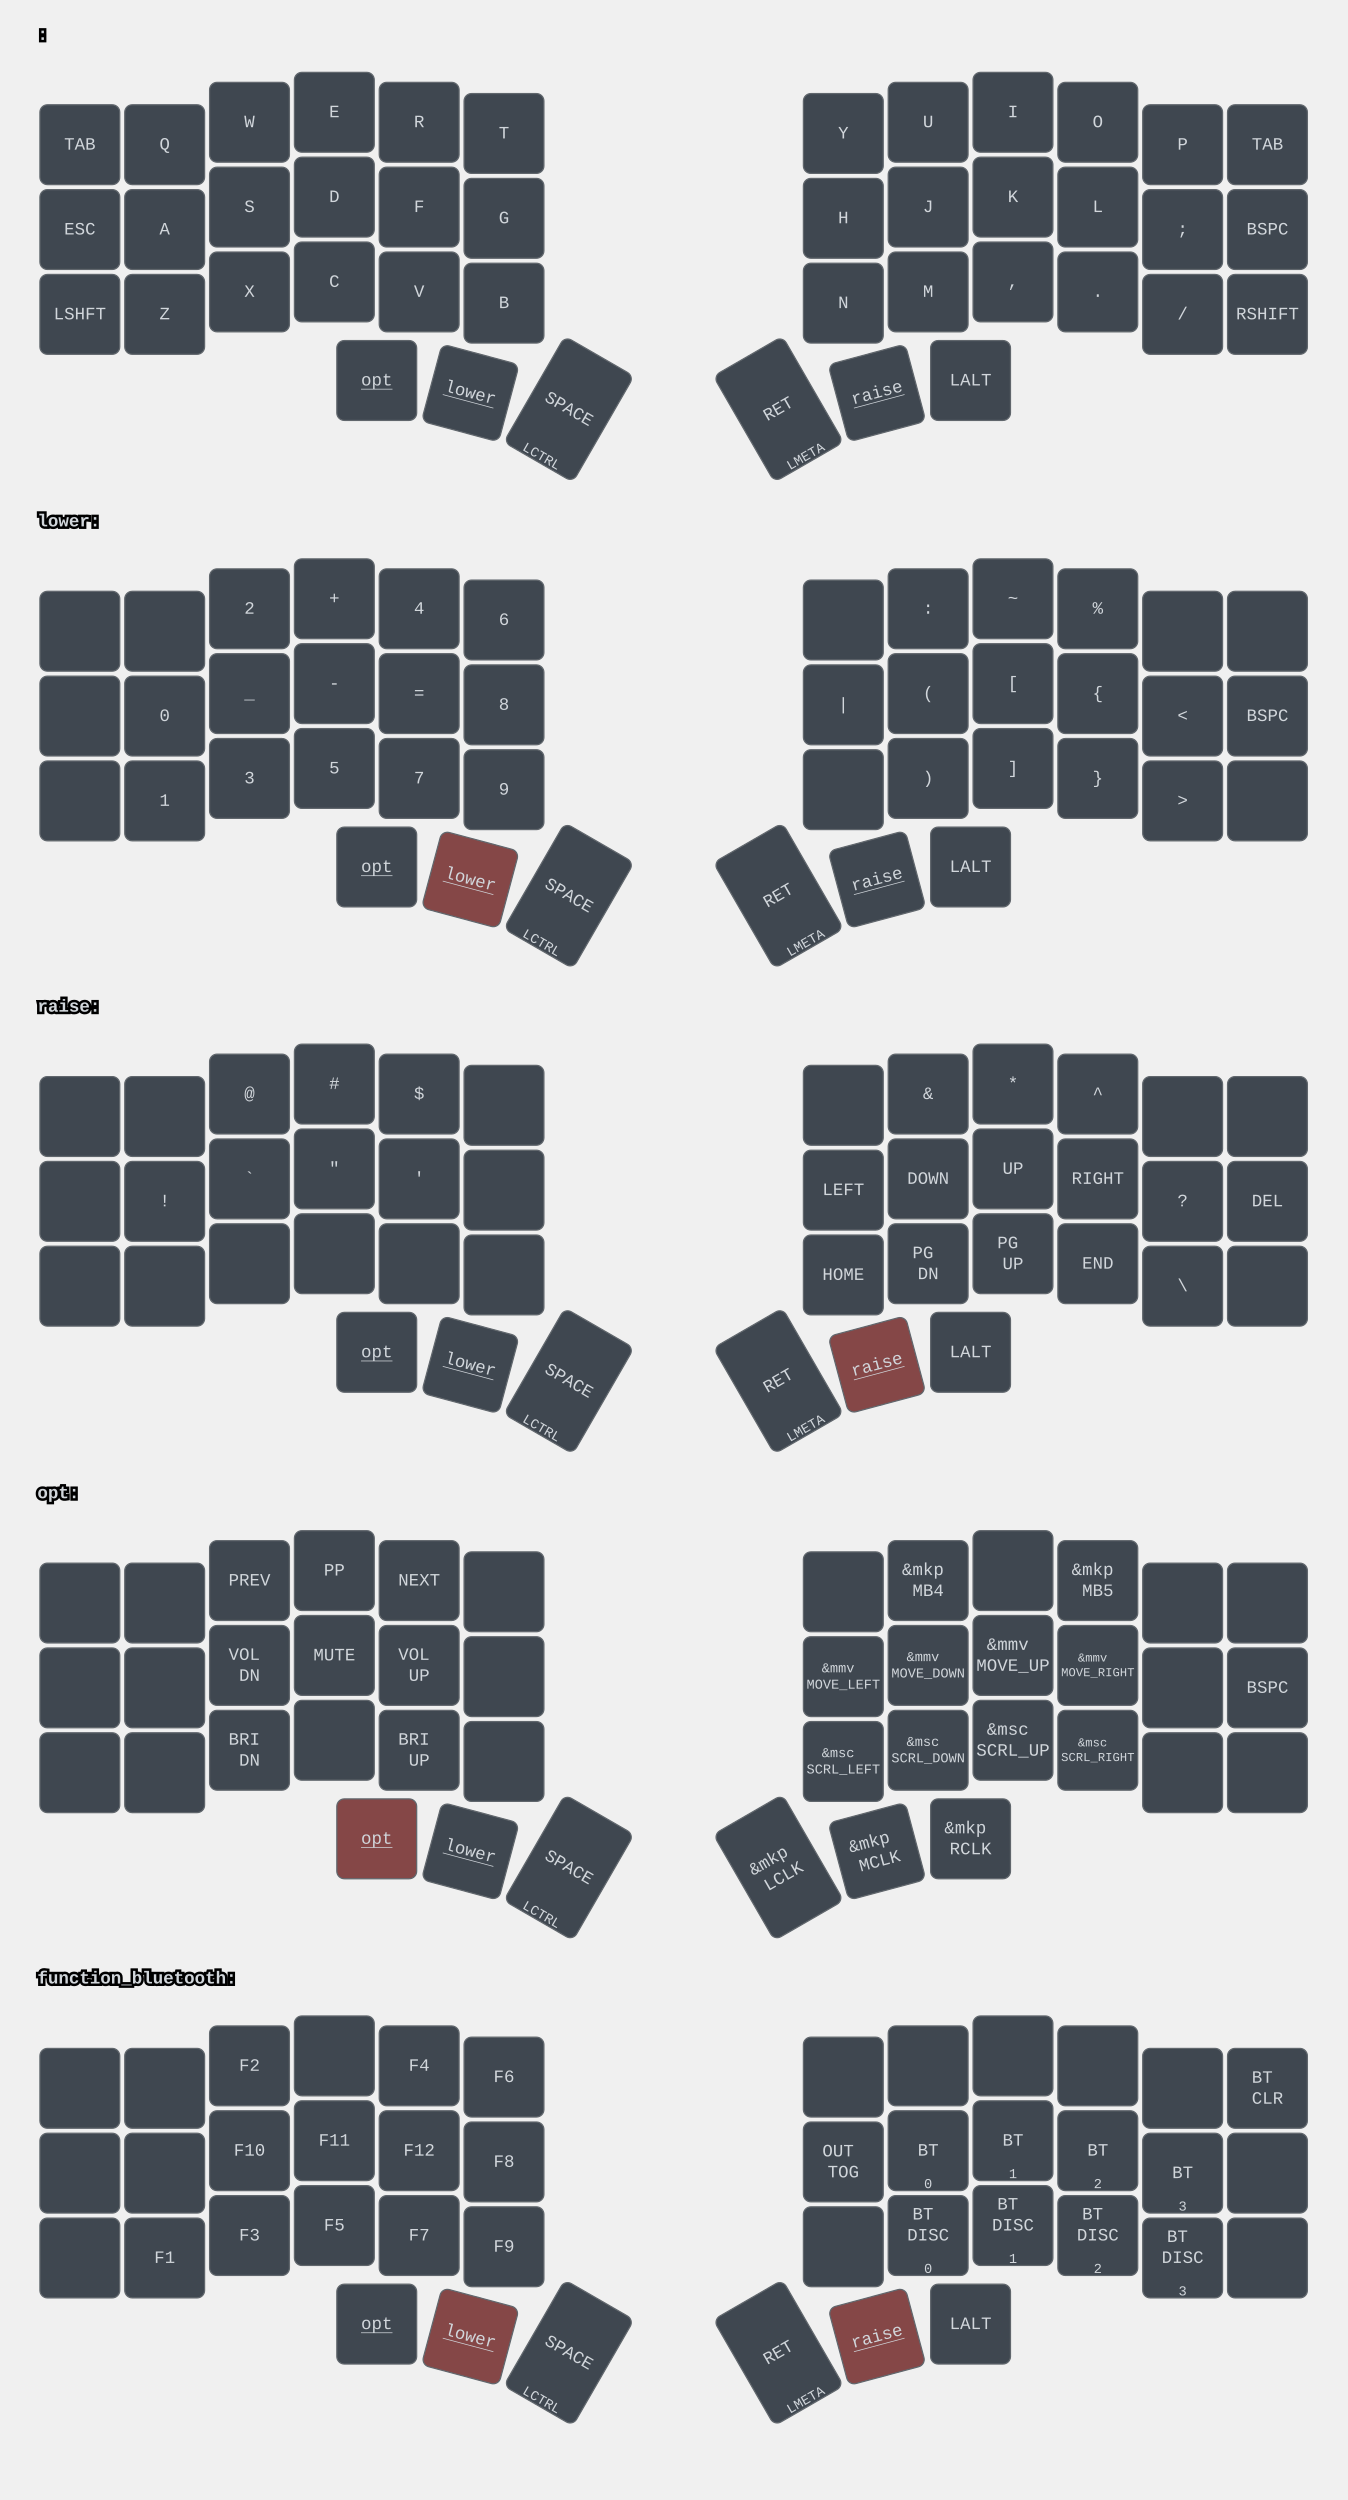
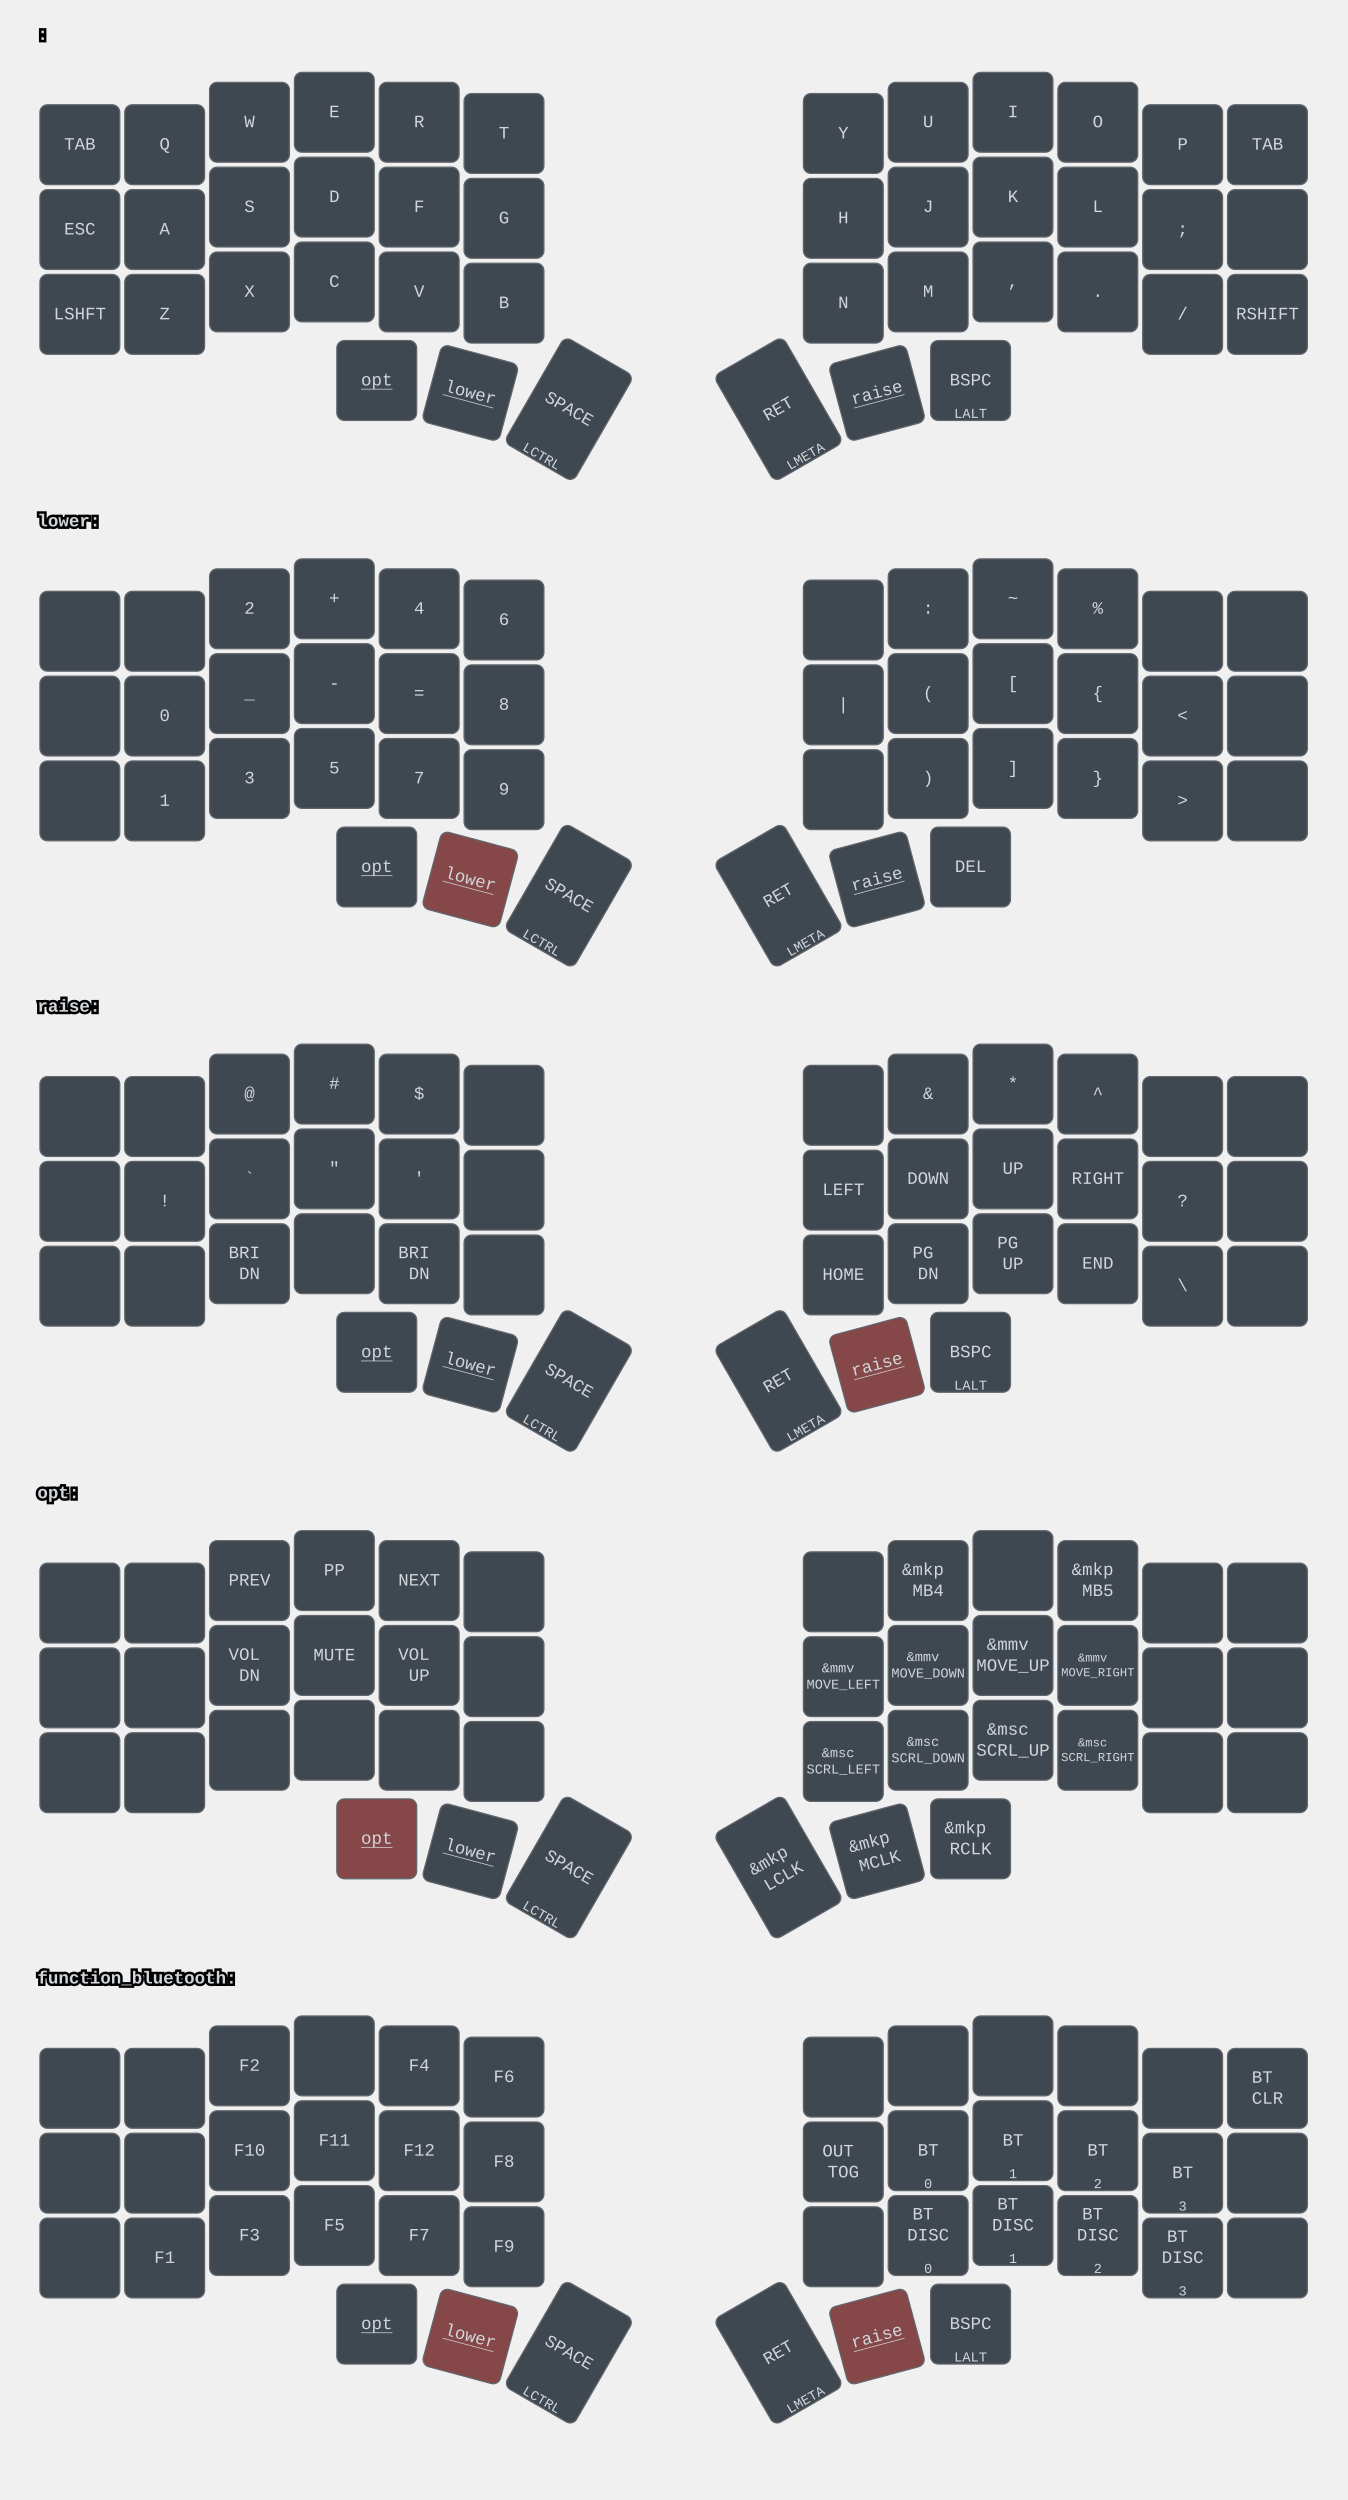
<svg xmlns="http://www.w3.org/2000/svg" width="1080" height="2004" viewBox="0 0 1080 2004" class="keymap">
  <style>/* inherit to force styles through use tags */
svg path {
    fill: inherit;
}

/* font and background color specifications */
svg.keymap {
    font-family: SFMono-Regular,Consolas,Liberation Mono,Menlo,monospace;
    font-size: 14px;
    font-kerning: normal;
    text-rendering: optimizeLegibility;
    fill: #24292e;
}

/* default key styling */
rect.key {
    fill: #f6f8fa;
}

rect.key, rect.combo {
    stroke: #c9cccf;
    stroke-width: 1;
}

/* default key side styling, only used is draw_key_sides is set */
rect.side {
    filter: brightness(90%);
}

/* color accent for combo boxes */
rect.combo, rect.combo-separate {
    fill: #cdf;
}

/* color accent for held keys */
rect.held, rect.combo.held {
    fill: #fdd;
}

/* color accent for ghost (optional) keys */
rect.ghost, rect.combo.ghost {
    stroke-dasharray: 4, 4;
    stroke-width: 2;
}

text {
    text-anchor: middle;
    dominant-baseline: middle;
}

/* styling for layer labels */
text.label {
    font-weight: bold;
    text-anchor: start;
    stroke: white;
    stroke-width: 4;
    paint-order: stroke;
}

/* styling for optional footer */
text.footer {
    text-anchor: end;
    dominant-baseline: auto;
    stroke: white;
    stroke-width: 4;
    paint-order: stroke;
}

/* styling for combo tap, and key non-tap label text */
text.combo, text.hold, text.shifted, text.left, text.right {
    font-size: 11px;
}

text.hold {
    text-anchor: middle;
    dominant-baseline: auto;
}

text.shifted {
    text-anchor: middle;
    dominant-baseline: hanging;
}

text.left {
    text-anchor: start;
}

text.right {
    text-anchor: end;
}

text.layer-activator {
    text-decoration: underline;
}

/* styling for hold/shifted label text in combo box */
text.combo.hold, text.combo.shifted, text.combo.left, text.combo.right {
    font-size: 8px;
}

/* lighter symbol for transparent keys */
text.trans {
    fill: #7b7e81;
}

/* styling for combo dendrons */
path.combo {
    stroke-width: 1;
    stroke: gray;
    fill: none;
}

/* Start Tabler Icons Cleanup */
/* cannot use height/width with glyphs */
.icon-tabler &gt; path {
    fill: inherit;
    stroke: inherit;
    stroke-width: 2;
}
/* hide tabler's default box */
.icon-tabler &gt; path[stroke="none"][fill="none"] {
    visibility: hidden;
}
/* End Tabler Icons Cleanup */

svg.keymap { fill: #d1d6db; }
rect.key { fill: #3f4750; }
rect.key, rect.combo { stroke: #60666c; }
rect.combo, rect.combo-separate { fill: #1f3d7a; }
rect.held, rect.combo.held { fill: #854747; }
text.label, text.footer { stroke: black; }
text.trans { fill: #7e8184; }
path.combo { stroke: #7f7f7f; }
</style>
  <g transform="translate(30, 0)" class="layer- ">
    <text x="0" y="28" class="label" id="x_x"> :</text>
    <g transform="translate(0, 56)">
      <g transform="translate(34, 60)" class="key keypos-0">
        <rect rx="6" ry="6" x="-32" y="-32" width="64" height="64" class="key" />
        <text x="0" y="0" class="key tap">TAB</text>
      </g>
      <g transform="translate(102, 60)" class="key keypos-1">
        <rect rx="6" ry="6" x="-32" y="-32" width="64" height="64" class="key" />
        <text x="0" y="0" class="key tap">Q</text>
      </g>
      <g transform="translate(170, 42)" class="key keypos-2">
        <rect rx="6" ry="6" x="-32" y="-32" width="64" height="64" class="key" />
        <text x="0" y="0" class="key tap">W</text>
      </g>
      <g transform="translate(238, 34)" class="key keypos-3">
        <rect rx="6" ry="6" x="-32" y="-32" width="64" height="64" class="key" />
        <text x="0" y="0" class="key tap">E</text>
      </g>
      <g transform="translate(306, 42)" class="key keypos-4">
        <rect rx="6" ry="6" x="-32" y="-32" width="64" height="64" class="key" />
        <text x="0" y="0" class="key tap">R</text>
      </g>
      <g transform="translate(374, 51)" class="key keypos-5">
        <rect rx="6" ry="6" x="-32" y="-32" width="64" height="64" class="key" />
        <text x="0" y="0" class="key tap">T</text>
      </g>
      <g transform="translate(646, 51)" class="key keypos-6">
        <rect rx="6" ry="6" x="-32" y="-32" width="64" height="64" class="key" />
        <text x="0" y="0" class="key tap">Y</text>
      </g>
      <g transform="translate(714, 42)" class="key keypos-7">
        <rect rx="6" ry="6" x="-32" y="-32" width="64" height="64" class="key" />
        <text x="0" y="0" class="key tap">U</text>
      </g>
      <g transform="translate(782, 34)" class="key keypos-8">
        <rect rx="6" ry="6" x="-32" y="-32" width="64" height="64" class="key" />
        <text x="0" y="0" class="key tap">I</text>
      </g>
      <g transform="translate(850, 42)" class="key keypos-9">
        <rect rx="6" ry="6" x="-32" y="-32" width="64" height="64" class="key" />
        <text x="0" y="0" class="key tap">O</text>
      </g>
      <g transform="translate(918, 60)" class="key keypos-10">
        <rect rx="6" ry="6" x="-32" y="-32" width="64" height="64" class="key" />
        <text x="0" y="0" class="key tap">P</text>
      </g>
      <g transform="translate(986, 60)" class="key keypos-11">
        <rect rx="6" ry="6" x="-32" y="-32" width="64" height="64" class="key" />
        <text x="0" y="0" class="key tap">TAB</text>
      </g>
      <g transform="translate(34, 128)" class="key keypos-12">
        <rect rx="6" ry="6" x="-32" y="-32" width="64" height="64" class="key" />
        <text x="0" y="0" class="key tap">ESC</text>
      </g>
      <g transform="translate(102, 128)" class="key keypos-13">
        <rect rx="6" ry="6" x="-32" y="-32" width="64" height="64" class="key" />
        <text x="0" y="0" class="key tap">A</text>
      </g>
      <g transform="translate(170, 110)" class="key keypos-14">
        <rect rx="6" ry="6" x="-32" y="-32" width="64" height="64" class="key" />
        <text x="0" y="0" class="key tap">S</text>
      </g>
      <g transform="translate(238, 102)" class="key keypos-15">
        <rect rx="6" ry="6" x="-32" y="-32" width="64" height="64" class="key" />
        <text x="0" y="0" class="key tap">D</text>
      </g>
      <g transform="translate(306, 110)" class="key keypos-16">
        <rect rx="6" ry="6" x="-32" y="-32" width="64" height="64" class="key" />
        <text x="0" y="0" class="key tap">F</text>
      </g>
      <g transform="translate(374, 119)" class="key keypos-17">
        <rect rx="6" ry="6" x="-32" y="-32" width="64" height="64" class="key" />
        <text x="0" y="0" class="key tap">G</text>
      </g>
      <g transform="translate(646, 119)" class="key keypos-18">
        <rect rx="6" ry="6" x="-32" y="-32" width="64" height="64" class="key" />
        <text x="0" y="0" class="key tap">H</text>
      </g>
      <g transform="translate(714, 110)" class="key keypos-19">
        <rect rx="6" ry="6" x="-32" y="-32" width="64" height="64" class="key" />
        <text x="0" y="0" class="key tap">J</text>
      </g>
      <g transform="translate(782, 102)" class="key keypos-20">
        <rect rx="6" ry="6" x="-32" y="-32" width="64" height="64" class="key" />
        <text x="0" y="0" class="key tap">K</text>
      </g>
      <g transform="translate(850, 110)" class="key keypos-21">
        <rect rx="6" ry="6" x="-32" y="-32" width="64" height="64" class="key" />
        <text x="0" y="0" class="key tap">L</text>
      </g>
      <g transform="translate(918, 128)" class="key keypos-22">
        <rect rx="6" ry="6" x="-32" y="-32" width="64" height="64" class="key" />
        <text x="0" y="0" class="key tap">;</text>
      </g>
      <g transform="translate(986, 128)" class="key keypos-23">
        <rect rx="6" ry="6" x="-32" y="-32" width="64" height="64" class="key" />
-         <text x="0" y="0" class="key tap">BSPC</text>
      </g>
      <g transform="translate(34, 196)" class="key keypos-24">
        <rect rx="6" ry="6" x="-32" y="-32" width="64" height="64" class="key" />
        <text x="0" y="0" class="key tap">LSHFT</text>
      </g>
      <g transform="translate(102, 196)" class="key keypos-25">
        <rect rx="6" ry="6" x="-32" y="-32" width="64" height="64" class="key" />
        <text x="0" y="0" class="key tap">Z</text>
      </g>
      <g transform="translate(170, 178)" class="key keypos-26">
        <rect rx="6" ry="6" x="-32" y="-32" width="64" height="64" class="key" />
        <text x="0" y="0" class="key tap">X</text>
      </g>
      <g transform="translate(238, 170)" class="key keypos-27">
        <rect rx="6" ry="6" x="-32" y="-32" width="64" height="64" class="key" />
        <text x="0" y="0" class="key tap">C</text>
      </g>
      <g transform="translate(306, 178)" class="key keypos-28">
        <rect rx="6" ry="6" x="-32" y="-32" width="64" height="64" class="key" />
        <text x="0" y="0" class="key tap">V</text>
      </g>
      <g transform="translate(374, 187)" class="key keypos-29">
        <rect rx="6" ry="6" x="-32" y="-32" width="64" height="64" class="key" />
        <text x="0" y="0" class="key tap">B</text>
      </g>
      <g transform="translate(646, 187)" class="key keypos-30">
        <rect rx="6" ry="6" x="-32" y="-32" width="64" height="64" class="key" />
        <text x="0" y="0" class="key tap">N</text>
      </g>
      <g transform="translate(714, 178)" class="key keypos-31">
        <rect rx="6" ry="6" x="-32" y="-32" width="64" height="64" class="key" />
        <text x="0" y="0" class="key tap">M</text>
      </g>
      <g transform="translate(782, 170)" class="key keypos-32">
        <rect rx="6" ry="6" x="-32" y="-32" width="64" height="64" class="key" />
        <text x="0" y="0" class="key tap">,</text>
      </g>
      <g transform="translate(850, 178)" class="key keypos-33">
        <rect rx="6" ry="6" x="-32" y="-32" width="64" height="64" class="key" />
        <text x="0" y="0" class="key tap">.</text>
      </g>
      <g transform="translate(918, 196)" class="key keypos-34">
        <rect rx="6" ry="6" x="-32" y="-32" width="64" height="64" class="key" />
        <text x="0" y="0" class="key tap">/</text>
      </g>
      <g transform="translate(986, 196)" class="key keypos-35">
        <rect rx="6" ry="6" x="-32" y="-32" width="64" height="64" class="key" />
        <text x="0" y="0" class="key tap">RSHIFT</text>
      </g>
      <g transform="translate(272, 249)" class="key keypos-36">
        <rect rx="6" ry="6" x="-32" y="-32" width="64" height="64" class="key" />
        <a href="#opt">
          <text x="0" y="0" class="key tap layer-activator">opt</text>
        </a>
      </g>
      <g transform="translate(347, 259) rotate(15.0)" class="key keypos-37">
        <rect rx="6" ry="6" x="-32" y="-32" width="64" height="64" class="key" />
        <a href="#lower">
          <text x="0" y="0" class="key tap layer-activator">lower</text>
        </a>
      </g>
      <g transform="translate(426, 272) rotate(30.0)" class="key keypos-38">
        <rect rx="6" ry="6" x="-32" y="-49" width="64" height="98" class="key" />
        <text x="0" y="0" class="key tap">SPACE</text>
        <text x="0" y="47" class="key hold">LCTRL</text>
      </g>
      <g transform="translate(594, 272) rotate(-30.0)" class="key keypos-39">
        <rect rx="6" ry="6" x="-32" y="-49" width="64" height="98" class="key" />
        <text x="0" y="0" class="key tap">RET</text>
        <text x="0" y="47" class="key hold">LMETA</text>
      </g>
      <g transform="translate(673, 259) rotate(-15.0)" class="key keypos-40">
        <rect rx="6" ry="6" x="-32" y="-32" width="64" height="64" class="key" />
        <a href="#raise">
          <text x="0" y="0" class="key tap layer-activator">raise</text>
        </a>
      </g>
      <g transform="translate(748, 249)" class="key keypos-41">
        <rect rx="6" ry="6" x="-32" y="-32" width="64" height="64" class="key" />
-         <text x="0" y="0" class="key tap">LALT</text>
+         <text x="0" y="0" class="key tap">BSPC</text>
+         <text x="0" y="30" class="key hold">LALT</text>
      </g>
    </g>
  </g>
  <g transform="translate(30, 390)" class="layer-lower">
    <text x="0" y="28" class="label" id="lower">lower:</text>
    <g transform="translate(0, 56)">
      <g transform="translate(34, 60)" class="key keypos-0">
        <rect rx="6" ry="6" x="-32" y="-32" width="64" height="64" class="key" />
      </g>
      <g transform="translate(102, 60)" class="key keypos-1">
        <rect rx="6" ry="6" x="-32" y="-32" width="64" height="64" class="key" />
      </g>
      <g transform="translate(170, 42)" class="key keypos-2">
        <rect rx="6" ry="6" x="-32" y="-32" width="64" height="64" class="key" />
        <text x="0" y="0" class="key tap">2</text>
      </g>
      <g transform="translate(238, 34)" class="key keypos-3">
        <rect rx="6" ry="6" x="-32" y="-32" width="64" height="64" class="key" />
        <text x="0" y="0" class="key tap">+</text>
      </g>
      <g transform="translate(306, 42)" class="key keypos-4">
        <rect rx="6" ry="6" x="-32" y="-32" width="64" height="64" class="key" />
        <text x="0" y="0" class="key tap">4</text>
      </g>
      <g transform="translate(374, 51)" class="key keypos-5">
        <rect rx="6" ry="6" x="-32" y="-32" width="64" height="64" class="key" />
        <text x="0" y="0" class="key tap">6</text>
      </g>
      <g transform="translate(646, 51)" class="key keypos-6">
        <rect rx="6" ry="6" x="-32" y="-32" width="64" height="64" class="key" />
      </g>
      <g transform="translate(714, 42)" class="key keypos-7">
        <rect rx="6" ry="6" x="-32" y="-32" width="64" height="64" class="key" />
        <text x="0" y="0" class="key tap">:</text>
      </g>
      <g transform="translate(782, 34)" class="key keypos-8">
        <rect rx="6" ry="6" x="-32" y="-32" width="64" height="64" class="key" />
        <text x="0" y="0" class="key tap">~</text>
      </g>
      <g transform="translate(850, 42)" class="key keypos-9">
        <rect rx="6" ry="6" x="-32" y="-32" width="64" height="64" class="key" />
        <text x="0" y="0" class="key tap">%</text>
      </g>
      <g transform="translate(918, 60)" class="key keypos-10">
        <rect rx="6" ry="6" x="-32" y="-32" width="64" height="64" class="key" />
      </g>
      <g transform="translate(986, 60)" class="key keypos-11">
        <rect rx="6" ry="6" x="-32" y="-32" width="64" height="64" class="key" />
      </g>
      <g transform="translate(34, 128)" class="key keypos-12">
        <rect rx="6" ry="6" x="-32" y="-32" width="64" height="64" class="key" />
      </g>
      <g transform="translate(102, 128)" class="key keypos-13">
        <rect rx="6" ry="6" x="-32" y="-32" width="64" height="64" class="key" />
        <text x="0" y="0" class="key tap">0</text>
      </g>
      <g transform="translate(170, 110)" class="key keypos-14">
        <rect rx="6" ry="6" x="-32" y="-32" width="64" height="64" class="key" />
        <text x="0" y="0" class="key tap">_</text>
      </g>
      <g transform="translate(238, 102)" class="key keypos-15">
        <rect rx="6" ry="6" x="-32" y="-32" width="64" height="64" class="key" />
        <text x="0" y="0" class="key tap">-</text>
      </g>
      <g transform="translate(306, 110)" class="key keypos-16">
        <rect rx="6" ry="6" x="-32" y="-32" width="64" height="64" class="key" />
        <text x="0" y="0" class="key tap">=</text>
      </g>
      <g transform="translate(374, 119)" class="key keypos-17">
        <rect rx="6" ry="6" x="-32" y="-32" width="64" height="64" class="key" />
        <text x="0" y="0" class="key tap">8</text>
      </g>
      <g transform="translate(646, 119)" class="key keypos-18">
        <rect rx="6" ry="6" x="-32" y="-32" width="64" height="64" class="key" />
        <text x="0" y="0" class="key tap">|</text>
      </g>
      <g transform="translate(714, 110)" class="key keypos-19">
        <rect rx="6" ry="6" x="-32" y="-32" width="64" height="64" class="key" />
        <text x="0" y="0" class="key tap">(</text>
      </g>
      <g transform="translate(782, 102)" class="key keypos-20">
        <rect rx="6" ry="6" x="-32" y="-32" width="64" height="64" class="key" />
        <text x="0" y="0" class="key tap">[</text>
      </g>
      <g transform="translate(850, 110)" class="key keypos-21">
        <rect rx="6" ry="6" x="-32" y="-32" width="64" height="64" class="key" />
        <text x="0" y="0" class="key tap">{</text>
      </g>
      <g transform="translate(918, 128)" class="key keypos-22">
        <rect rx="6" ry="6" x="-32" y="-32" width="64" height="64" class="key" />
        <text x="0" y="0" class="key tap">&lt;</text>
      </g>
      <g transform="translate(986, 128)" class="key keypos-23">
        <rect rx="6" ry="6" x="-32" y="-32" width="64" height="64" class="key" />
-         <text x="0" y="0" class="key tap">BSPC</text>
      </g>
      <g transform="translate(34, 196)" class="key keypos-24">
        <rect rx="6" ry="6" x="-32" y="-32" width="64" height="64" class="key" />
      </g>
      <g transform="translate(102, 196)" class="key keypos-25">
        <rect rx="6" ry="6" x="-32" y="-32" width="64" height="64" class="key" />
        <text x="0" y="0" class="key tap">1</text>
      </g>
      <g transform="translate(170, 178)" class="key keypos-26">
        <rect rx="6" ry="6" x="-32" y="-32" width="64" height="64" class="key" />
        <text x="0" y="0" class="key tap">3</text>
      </g>
      <g transform="translate(238, 170)" class="key keypos-27">
        <rect rx="6" ry="6" x="-32" y="-32" width="64" height="64" class="key" />
        <text x="0" y="0" class="key tap">5</text>
      </g>
      <g transform="translate(306, 178)" class="key keypos-28">
        <rect rx="6" ry="6" x="-32" y="-32" width="64" height="64" class="key" />
        <text x="0" y="0" class="key tap">7</text>
      </g>
      <g transform="translate(374, 187)" class="key keypos-29">
        <rect rx="6" ry="6" x="-32" y="-32" width="64" height="64" class="key" />
        <text x="0" y="0" class="key tap">9</text>
      </g>
      <g transform="translate(646, 187)" class="key keypos-30">
        <rect rx="6" ry="6" x="-32" y="-32" width="64" height="64" class="key" />
      </g>
      <g transform="translate(714, 178)" class="key keypos-31">
        <rect rx="6" ry="6" x="-32" y="-32" width="64" height="64" class="key" />
        <text x="0" y="0" class="key tap">)</text>
      </g>
      <g transform="translate(782, 170)" class="key keypos-32">
        <rect rx="6" ry="6" x="-32" y="-32" width="64" height="64" class="key" />
        <text x="0" y="0" class="key tap">]</text>
      </g>
      <g transform="translate(850, 178)" class="key keypos-33">
        <rect rx="6" ry="6" x="-32" y="-32" width="64" height="64" class="key" />
        <text x="0" y="0" class="key tap">}</text>
      </g>
      <g transform="translate(918, 196)" class="key keypos-34">
        <rect rx="6" ry="6" x="-32" y="-32" width="64" height="64" class="key" />
        <text x="0" y="0" class="key tap">&gt;</text>
      </g>
      <g transform="translate(986, 196)" class="key keypos-35">
        <rect rx="6" ry="6" x="-32" y="-32" width="64" height="64" class="key" />
      </g>
      <g transform="translate(272, 249)" class="key keypos-36">
        <rect rx="6" ry="6" x="-32" y="-32" width="64" height="64" class="key" />
        <a href="#opt">
          <text x="0" y="0" class="key tap layer-activator">opt</text>
        </a>
      </g>
      <g transform="translate(347, 259) rotate(15.0)" class="key held keypos-37">
        <rect rx="6" ry="6" x="-32" y="-32" width="64" height="64" class="key held" />
        <a href="#lower">
          <text x="0" y="0" class="key held tap layer-activator">lower</text>
        </a>
      </g>
      <g transform="translate(426, 272) rotate(30.0)" class="key keypos-38">
        <rect rx="6" ry="6" x="-32" y="-49" width="64" height="98" class="key" />
        <text x="0" y="0" class="key tap">SPACE</text>
        <text x="0" y="47" class="key hold">LCTRL</text>
      </g>
      <g transform="translate(594, 272) rotate(-30.0)" class="key keypos-39">
        <rect rx="6" ry="6" x="-32" y="-49" width="64" height="98" class="key" />
        <text x="0" y="0" class="key tap">RET</text>
        <text x="0" y="47" class="key hold">LMETA</text>
      </g>
      <g transform="translate(673, 259) rotate(-15.0)" class="key keypos-40">
        <rect rx="6" ry="6" x="-32" y="-32" width="64" height="64" class="key" />
        <a href="#raise">
          <text x="0" y="0" class="key tap layer-activator">raise</text>
        </a>
      </g>
      <g transform="translate(748, 249)" class="key keypos-41">
        <rect rx="6" ry="6" x="-32" y="-32" width="64" height="64" class="key" />
-         <text x="0" y="0" class="key tap">LALT</text>
+         <text x="0" y="0" class="key tap">DEL</text>
      </g>
    </g>
  </g>
  <g transform="translate(30, 779)" class="layer-raise">
    <text x="0" y="28" class="label" id="raise">raise:</text>
    <g transform="translate(0, 56)">
      <g transform="translate(34, 60)" class="key keypos-0">
        <rect rx="6" ry="6" x="-32" y="-32" width="64" height="64" class="key" />
      </g>
      <g transform="translate(102, 60)" class="key keypos-1">
        <rect rx="6" ry="6" x="-32" y="-32" width="64" height="64" class="key" />
      </g>
      <g transform="translate(170, 42)" class="key keypos-2">
        <rect rx="6" ry="6" x="-32" y="-32" width="64" height="64" class="key" />
        <text x="0" y="0" class="key tap">@</text>
      </g>
      <g transform="translate(238, 34)" class="key keypos-3">
        <rect rx="6" ry="6" x="-32" y="-32" width="64" height="64" class="key" />
        <text x="0" y="0" class="key tap">#</text>
      </g>
      <g transform="translate(306, 42)" class="key keypos-4">
        <rect rx="6" ry="6" x="-32" y="-32" width="64" height="64" class="key" />
        <text x="0" y="0" class="key tap">$</text>
      </g>
      <g transform="translate(374, 51)" class="key keypos-5">
        <rect rx="6" ry="6" x="-32" y="-32" width="64" height="64" class="key" />
      </g>
      <g transform="translate(646, 51)" class="key keypos-6">
        <rect rx="6" ry="6" x="-32" y="-32" width="64" height="64" class="key" />
      </g>
      <g transform="translate(714, 42)" class="key keypos-7">
        <rect rx="6" ry="6" x="-32" y="-32" width="64" height="64" class="key" />
        <text x="0" y="0" class="key tap">&amp;</text>
      </g>
      <g transform="translate(782, 34)" class="key keypos-8">
        <rect rx="6" ry="6" x="-32" y="-32" width="64" height="64" class="key" />
        <text x="0" y="0" class="key tap">*</text>
      </g>
      <g transform="translate(850, 42)" class="key keypos-9">
        <rect rx="6" ry="6" x="-32" y="-32" width="64" height="64" class="key" />
        <text x="0" y="0" class="key tap">^</text>
      </g>
      <g transform="translate(918, 60)" class="key keypos-10">
        <rect rx="6" ry="6" x="-32" y="-32" width="64" height="64" class="key" />
      </g>
      <g transform="translate(986, 60)" class="key keypos-11">
        <rect rx="6" ry="6" x="-32" y="-32" width="64" height="64" class="key" />
      </g>
      <g transform="translate(34, 128)" class="key keypos-12">
        <rect rx="6" ry="6" x="-32" y="-32" width="64" height="64" class="key" />
      </g>
      <g transform="translate(102, 128)" class="key keypos-13">
        <rect rx="6" ry="6" x="-32" y="-32" width="64" height="64" class="key" />
        <text x="0" y="0" class="key tap">!</text>
      </g>
      <g transform="translate(170, 110)" class="key keypos-14">
        <rect rx="6" ry="6" x="-32" y="-32" width="64" height="64" class="key" />
        <text x="0" y="0" class="key tap">`</text>
      </g>
      <g transform="translate(238, 102)" class="key keypos-15">
        <rect rx="6" ry="6" x="-32" y="-32" width="64" height="64" class="key" />
        <text x="0" y="0" class="key tap">"</text>
      </g>
      <g transform="translate(306, 110)" class="key keypos-16">
        <rect rx="6" ry="6" x="-32" y="-32" width="64" height="64" class="key" />
        <text x="0" y="0" class="key tap">'</text>
      </g>
      <g transform="translate(374, 119)" class="key keypos-17">
        <rect rx="6" ry="6" x="-32" y="-32" width="64" height="64" class="key" />
      </g>
      <g transform="translate(646, 119)" class="key keypos-18">
        <rect rx="6" ry="6" x="-32" y="-32" width="64" height="64" class="key" />
        <text x="0" y="0" class="key tap">LEFT</text>
      </g>
      <g transform="translate(714, 110)" class="key keypos-19">
        <rect rx="6" ry="6" x="-32" y="-32" width="64" height="64" class="key" />
        <text x="0" y="0" class="key tap">DOWN</text>
      </g>
      <g transform="translate(782, 102)" class="key keypos-20">
        <rect rx="6" ry="6" x="-32" y="-32" width="64" height="64" class="key" />
        <text x="0" y="0" class="key tap">UP</text>
      </g>
      <g transform="translate(850, 110)" class="key keypos-21">
        <rect rx="6" ry="6" x="-32" y="-32" width="64" height="64" class="key" />
        <text x="0" y="0" class="key tap">RIGHT</text>
      </g>
      <g transform="translate(918, 128)" class="key keypos-22">
        <rect rx="6" ry="6" x="-32" y="-32" width="64" height="64" class="key" />
        <text x="0" y="0" class="key tap">?</text>
      </g>
      <g transform="translate(986, 128)" class="key keypos-23">
        <rect rx="6" ry="6" x="-32" y="-32" width="64" height="64" class="key" />
-         <text x="0" y="0" class="key tap">DEL</text>
      </g>
      <g transform="translate(34, 196)" class="key keypos-24">
        <rect rx="6" ry="6" x="-32" y="-32" width="64" height="64" class="key" />
      </g>
      <g transform="translate(102, 196)" class="key keypos-25">
        <rect rx="6" ry="6" x="-32" y="-32" width="64" height="64" class="key" />
      </g>
      <g transform="translate(170, 178)" class="key keypos-26">
        <rect rx="6" ry="6" x="-32" y="-32" width="64" height="64" class="key" />
+         <text x="0" y="0" class="key tap">
+           <tspan x="0" dy="-0.6em">BRI</tspan>
+           <tspan x="0" dy="1.2em">DN</tspan>
+         </text>
      </g>
      <g transform="translate(238, 170)" class="key keypos-27">
        <rect rx="6" ry="6" x="-32" y="-32" width="64" height="64" class="key" />
      </g>
      <g transform="translate(306, 178)" class="key keypos-28">
        <rect rx="6" ry="6" x="-32" y="-32" width="64" height="64" class="key" />
+         <text x="0" y="0" class="key tap">
+           <tspan x="0" dy="-0.6em">BRI</tspan>
+           <tspan x="0" dy="1.2em">DN</tspan>
+         </text>
      </g>
      <g transform="translate(374, 187)" class="key keypos-29">
        <rect rx="6" ry="6" x="-32" y="-32" width="64" height="64" class="key" />
      </g>
      <g transform="translate(646, 187)" class="key keypos-30">
        <rect rx="6" ry="6" x="-32" y="-32" width="64" height="64" class="key" />
        <text x="0" y="0" class="key tap">HOME</text>
      </g>
      <g transform="translate(714, 178)" class="key keypos-31">
        <rect rx="6" ry="6" x="-32" y="-32" width="64" height="64" class="key" />
        <text x="0" y="0" class="key tap">
          <tspan x="0" dy="-0.6em">PG</tspan>
          <tspan x="0" dy="1.2em">DN</tspan>
        </text>
      </g>
      <g transform="translate(782, 170)" class="key keypos-32">
        <rect rx="6" ry="6" x="-32" y="-32" width="64" height="64" class="key" />
        <text x="0" y="0" class="key tap">
          <tspan x="0" dy="-0.6em">PG</tspan>
          <tspan x="0" dy="1.2em">UP</tspan>
        </text>
      </g>
      <g transform="translate(850, 178)" class="key keypos-33">
        <rect rx="6" ry="6" x="-32" y="-32" width="64" height="64" class="key" />
        <text x="0" y="0" class="key tap">END</text>
      </g>
      <g transform="translate(918, 196)" class="key keypos-34">
        <rect rx="6" ry="6" x="-32" y="-32" width="64" height="64" class="key" />
        <text x="0" y="0" class="key tap">\</text>
      </g>
      <g transform="translate(986, 196)" class="key keypos-35">
        <rect rx="6" ry="6" x="-32" y="-32" width="64" height="64" class="key" />
      </g>
      <g transform="translate(272, 249)" class="key keypos-36">
        <rect rx="6" ry="6" x="-32" y="-32" width="64" height="64" class="key" />
        <a href="#opt">
          <text x="0" y="0" class="key tap layer-activator">opt</text>
        </a>
      </g>
      <g transform="translate(347, 259) rotate(15.0)" class="key keypos-37">
        <rect rx="6" ry="6" x="-32" y="-32" width="64" height="64" class="key" />
        <a href="#lower">
          <text x="0" y="0" class="key tap layer-activator">lower</text>
        </a>
      </g>
      <g transform="translate(426, 272) rotate(30.0)" class="key keypos-38">
        <rect rx="6" ry="6" x="-32" y="-49" width="64" height="98" class="key" />
        <text x="0" y="0" class="key tap">SPACE</text>
        <text x="0" y="47" class="key hold">LCTRL</text>
      </g>
      <g transform="translate(594, 272) rotate(-30.0)" class="key keypos-39">
        <rect rx="6" ry="6" x="-32" y="-49" width="64" height="98" class="key" />
        <text x="0" y="0" class="key tap">RET</text>
        <text x="0" y="47" class="key hold">LMETA</text>
      </g>
      <g transform="translate(673, 259) rotate(-15.0)" class="key held keypos-40">
        <rect rx="6" ry="6" x="-32" y="-32" width="64" height="64" class="key held" />
        <a href="#raise">
          <text x="0" y="0" class="key held tap layer-activator">raise</text>
        </a>
      </g>
      <g transform="translate(748, 249)" class="key keypos-41">
        <rect rx="6" ry="6" x="-32" y="-32" width="64" height="64" class="key" />
-         <text x="0" y="0" class="key tap">LALT</text>
+         <text x="0" y="0" class="key tap">BSPC</text>
+         <text x="0" y="30" class="key hold">LALT</text>
      </g>
    </g>
  </g>
  <g transform="translate(30, 1169)" class="layer-opt">
    <text x="0" y="28" class="label" id="opt">opt:</text>
    <g transform="translate(0, 56)">
      <g transform="translate(34, 60)" class="key keypos-0">
        <rect rx="6" ry="6" x="-32" y="-32" width="64" height="64" class="key" />
      </g>
      <g transform="translate(102, 60)" class="key keypos-1">
        <rect rx="6" ry="6" x="-32" y="-32" width="64" height="64" class="key" />
      </g>
      <g transform="translate(170, 42)" class="key keypos-2">
        <rect rx="6" ry="6" x="-32" y="-32" width="64" height="64" class="key" />
        <text x="0" y="0" class="key tap">PREV</text>
      </g>
      <g transform="translate(238, 34)" class="key keypos-3">
        <rect rx="6" ry="6" x="-32" y="-32" width="64" height="64" class="key" />
        <text x="0" y="0" class="key tap">PP</text>
      </g>
      <g transform="translate(306, 42)" class="key keypos-4">
        <rect rx="6" ry="6" x="-32" y="-32" width="64" height="64" class="key" />
        <text x="0" y="0" class="key tap">NEXT</text>
      </g>
      <g transform="translate(374, 51)" class="key keypos-5">
        <rect rx="6" ry="6" x="-32" y="-32" width="64" height="64" class="key" />
      </g>
      <g transform="translate(646, 51)" class="key keypos-6">
        <rect rx="6" ry="6" x="-32" y="-32" width="64" height="64" class="key" />
      </g>
      <g transform="translate(714, 42)" class="key keypos-7">
        <rect rx="6" ry="6" x="-32" y="-32" width="64" height="64" class="key" />
        <text x="0" y="0" class="key tap">
          <tspan x="0" dy="-0.6em">&amp;mkp</tspan>
          <tspan x="0" dy="1.2em">MB4</tspan>
        </text>
      </g>
      <g transform="translate(782, 34)" class="key keypos-8">
        <rect rx="6" ry="6" x="-32" y="-32" width="64" height="64" class="key" />
      </g>
      <g transform="translate(850, 42)" class="key keypos-9">
        <rect rx="6" ry="6" x="-32" y="-32" width="64" height="64" class="key" />
        <text x="0" y="0" class="key tap">
          <tspan x="0" dy="-0.6em">&amp;mkp</tspan>
          <tspan x="0" dy="1.2em">MB5</tspan>
        </text>
      </g>
      <g transform="translate(918, 60)" class="key keypos-10">
        <rect rx="6" ry="6" x="-32" y="-32" width="64" height="64" class="key" />
      </g>
      <g transform="translate(986, 60)" class="key keypos-11">
        <rect rx="6" ry="6" x="-32" y="-32" width="64" height="64" class="key" />
      </g>
      <g transform="translate(34, 128)" class="key keypos-12">
        <rect rx="6" ry="6" x="-32" y="-32" width="64" height="64" class="key" />
      </g>
      <g transform="translate(102, 128)" class="key keypos-13">
        <rect rx="6" ry="6" x="-32" y="-32" width="64" height="64" class="key" />
      </g>
      <g transform="translate(170, 110)" class="key keypos-14">
        <rect rx="6" ry="6" x="-32" y="-32" width="64" height="64" class="key" />
        <text x="0" y="0" class="key tap">
          <tspan x="0" dy="-0.6em">VOL</tspan>
          <tspan x="0" dy="1.2em">DN</tspan>
        </text>
      </g>
      <g transform="translate(238, 102)" class="key keypos-15">
        <rect rx="6" ry="6" x="-32" y="-32" width="64" height="64" class="key" />
        <text x="0" y="0" class="key tap">MUTE</text>
      </g>
      <g transform="translate(306, 110)" class="key keypos-16">
        <rect rx="6" ry="6" x="-32" y="-32" width="64" height="64" class="key" />
        <text x="0" y="0" class="key tap">
          <tspan x="0" dy="-0.6em">VOL</tspan>
          <tspan x="0" dy="1.2em">UP</tspan>
        </text>
      </g>
      <g transform="translate(374, 119)" class="key keypos-17">
        <rect rx="6" ry="6" x="-32" y="-32" width="64" height="64" class="key" />
      </g>
      <g transform="translate(646, 119)" class="key keypos-18">
        <rect rx="6" ry="6" x="-32" y="-32" width="64" height="64" class="key" />
        <text x="0" y="0" class="key tap">
          <tspan x="0" dy="-0.6em" style="font-size: 78%">&amp;mmv</tspan>
          <tspan x="0" dy="1.2em" style="font-size: 78%">MOVE_LEFT</tspan>
        </text>
      </g>
      <g transform="translate(714, 110)" class="key keypos-19">
        <rect rx="6" ry="6" x="-32" y="-32" width="64" height="64" class="key" />
        <text x="0" y="0" class="key tap">
          <tspan x="0" dy="-0.6em" style="font-size: 78%">&amp;mmv</tspan>
          <tspan x="0" dy="1.2em" style="font-size: 78%">MOVE_DOWN</tspan>
        </text>
      </g>
      <g transform="translate(782, 102)" class="key keypos-20">
        <rect rx="6" ry="6" x="-32" y="-32" width="64" height="64" class="key" />
        <text x="0" y="0" class="key tap">
          <tspan x="0" dy="-0.6em">&amp;mmv</tspan>
          <tspan x="0" dy="1.2em">MOVE_UP</tspan>
        </text>
      </g>
      <g transform="translate(850, 110)" class="key keypos-21">
        <rect rx="6" ry="6" x="-32" y="-32" width="64" height="64" class="key" />
        <text x="0" y="0" class="key tap">
          <tspan x="0" dy="-0.6em" style="font-size: 70%">&amp;mmv</tspan>
          <tspan x="0" dy="1.2em" style="font-size: 70%">MOVE_RIGHT</tspan>
        </text>
      </g>
      <g transform="translate(918, 128)" class="key keypos-22">
        <rect rx="6" ry="6" x="-32" y="-32" width="64" height="64" class="key" />
      </g>
      <g transform="translate(986, 128)" class="key keypos-23">
        <rect rx="6" ry="6" x="-32" y="-32" width="64" height="64" class="key" />
-         <text x="0" y="0" class="key tap">BSPC</text>
      </g>
      <g transform="translate(34, 196)" class="key keypos-24">
        <rect rx="6" ry="6" x="-32" y="-32" width="64" height="64" class="key" />
      </g>
      <g transform="translate(102, 196)" class="key keypos-25">
        <rect rx="6" ry="6" x="-32" y="-32" width="64" height="64" class="key" />
      </g>
      <g transform="translate(170, 178)" class="key keypos-26">
        <rect rx="6" ry="6" x="-32" y="-32" width="64" height="64" class="key" />
-         <text x="0" y="0" class="key tap">
-           <tspan x="0" dy="-0.6em">BRI</tspan>
-           <tspan x="0" dy="1.2em">DN</tspan>
-         </text>
      </g>
      <g transform="translate(238, 170)" class="key keypos-27">
        <rect rx="6" ry="6" x="-32" y="-32" width="64" height="64" class="key" />
      </g>
      <g transform="translate(306, 178)" class="key keypos-28">
        <rect rx="6" ry="6" x="-32" y="-32" width="64" height="64" class="key" />
-         <text x="0" y="0" class="key tap">
-           <tspan x="0" dy="-0.6em">BRI</tspan>
-           <tspan x="0" dy="1.2em">UP</tspan>
-         </text>
      </g>
      <g transform="translate(374, 187)" class="key keypos-29">
        <rect rx="6" ry="6" x="-32" y="-32" width="64" height="64" class="key" />
      </g>
      <g transform="translate(646, 187)" class="key keypos-30">
        <rect rx="6" ry="6" x="-32" y="-32" width="64" height="64" class="key" />
        <text x="0" y="0" class="key tap">
          <tspan x="0" dy="-0.6em" style="font-size: 78%">&amp;msc</tspan>
          <tspan x="0" dy="1.2em" style="font-size: 78%">SCRL_LEFT</tspan>
        </text>
      </g>
      <g transform="translate(714, 178)" class="key keypos-31">
        <rect rx="6" ry="6" x="-32" y="-32" width="64" height="64" class="key" />
        <text x="0" y="0" class="key tap">
          <tspan x="0" dy="-0.6em" style="font-size: 78%">&amp;msc</tspan>
          <tspan x="0" dy="1.2em" style="font-size: 78%">SCRL_DOWN</tspan>
        </text>
      </g>
      <g transform="translate(782, 170)" class="key keypos-32">
        <rect rx="6" ry="6" x="-32" y="-32" width="64" height="64" class="key" />
        <text x="0" y="0" class="key tap">
          <tspan x="0" dy="-0.6em">&amp;msc</tspan>
          <tspan x="0" dy="1.2em">SCRL_UP</tspan>
        </text>
      </g>
      <g transform="translate(850, 178)" class="key keypos-33">
        <rect rx="6" ry="6" x="-32" y="-32" width="64" height="64" class="key" />
        <text x="0" y="0" class="key tap">
          <tspan x="0" dy="-0.6em" style="font-size: 70%">&amp;msc</tspan>
          <tspan x="0" dy="1.2em" style="font-size: 70%">SCRL_RIGHT</tspan>
        </text>
      </g>
      <g transform="translate(918, 196)" class="key keypos-34">
        <rect rx="6" ry="6" x="-32" y="-32" width="64" height="64" class="key" />
      </g>
      <g transform="translate(986, 196)" class="key keypos-35">
        <rect rx="6" ry="6" x="-32" y="-32" width="64" height="64" class="key" />
      </g>
      <g transform="translate(272, 249)" class="key held keypos-36">
        <rect rx="6" ry="6" x="-32" y="-32" width="64" height="64" class="key held" />
        <a href="#opt">
          <text x="0" y="0" class="key held tap layer-activator">opt</text>
        </a>
      </g>
      <g transform="translate(347, 259) rotate(15.0)" class="key keypos-37">
        <rect rx="6" ry="6" x="-32" y="-32" width="64" height="64" class="key" />
        <a href="#lower">
          <text x="0" y="0" class="key tap layer-activator">lower</text>
        </a>
      </g>
      <g transform="translate(426, 272) rotate(30.0)" class="key keypos-38">
        <rect rx="6" ry="6" x="-32" y="-49" width="64" height="98" class="key" />
        <text x="0" y="0" class="key tap">SPACE</text>
        <text x="0" y="47" class="key hold">LCTRL</text>
      </g>
      <g transform="translate(594, 272) rotate(-30.0)" class="key keypos-39">
        <rect rx="6" ry="6" x="-32" y="-49" width="64" height="98" class="key" />
        <text x="0" y="0" class="key tap">
          <tspan x="0" dy="-0.6em">&amp;mkp</tspan>
          <tspan x="0" dy="1.2em">LCLK</tspan>
        </text>
      </g>
      <g transform="translate(673, 259) rotate(-15.0)" class="key keypos-40">
        <rect rx="6" ry="6" x="-32" y="-32" width="64" height="64" class="key" />
        <text x="0" y="0" class="key tap">
          <tspan x="0" dy="-0.6em">&amp;mkp</tspan>
          <tspan x="0" dy="1.2em">MCLK</tspan>
        </text>
      </g>
      <g transform="translate(748, 249)" class="key keypos-41">
        <rect rx="6" ry="6" x="-32" y="-32" width="64" height="64" class="key" />
        <text x="0" y="0" class="key tap">
          <tspan x="0" dy="-0.6em">&amp;mkp</tspan>
          <tspan x="0" dy="1.2em">RCLK</tspan>
        </text>
      </g>
    </g>
  </g>
  <g transform="translate(30, 1558)" class="layer-function_bluetooth">
    <text x="0" y="28" class="label" id="function_bluetooth">function_bluetooth:</text>
    <g transform="translate(0, 56)">
      <g transform="translate(34, 60)" class="key keypos-0">
        <rect rx="6" ry="6" x="-32" y="-32" width="64" height="64" class="key" />
      </g>
      <g transform="translate(102, 60)" class="key keypos-1">
        <rect rx="6" ry="6" x="-32" y="-32" width="64" height="64" class="key" />
      </g>
      <g transform="translate(170, 42)" class="key keypos-2">
        <rect rx="6" ry="6" x="-32" y="-32" width="64" height="64" class="key" />
        <text x="0" y="0" class="key tap">F2</text>
      </g>
      <g transform="translate(238, 34)" class="key keypos-3">
        <rect rx="6" ry="6" x="-32" y="-32" width="64" height="64" class="key" />
      </g>
      <g transform="translate(306, 42)" class="key keypos-4">
        <rect rx="6" ry="6" x="-32" y="-32" width="64" height="64" class="key" />
        <text x="0" y="0" class="key tap">F4</text>
      </g>
      <g transform="translate(374, 51)" class="key keypos-5">
        <rect rx="6" ry="6" x="-32" y="-32" width="64" height="64" class="key" />
        <text x="0" y="0" class="key tap">F6</text>
      </g>
      <g transform="translate(646, 51)" class="key keypos-6">
        <rect rx="6" ry="6" x="-32" y="-32" width="64" height="64" class="key" />
      </g>
      <g transform="translate(714, 42)" class="key keypos-7">
        <rect rx="6" ry="6" x="-32" y="-32" width="64" height="64" class="key" />
      </g>
      <g transform="translate(782, 34)" class="key keypos-8">
        <rect rx="6" ry="6" x="-32" y="-32" width="64" height="64" class="key" />
      </g>
      <g transform="translate(850, 42)" class="key keypos-9">
        <rect rx="6" ry="6" x="-32" y="-32" width="64" height="64" class="key" />
      </g>
      <g transform="translate(918, 60)" class="key keypos-10">
        <rect rx="6" ry="6" x="-32" y="-32" width="64" height="64" class="key" />
      </g>
      <g transform="translate(986, 60)" class="key keypos-11">
        <rect rx="6" ry="6" x="-32" y="-32" width="64" height="64" class="key" />
        <text x="0" y="0" class="key tap">
          <tspan x="0" dy="-0.6em">BT</tspan>
          <tspan x="0" dy="1.2em">CLR</tspan>
        </text>
      </g>
      <g transform="translate(34, 128)" class="key keypos-12">
        <rect rx="6" ry="6" x="-32" y="-32" width="64" height="64" class="key" />
      </g>
      <g transform="translate(102, 128)" class="key keypos-13">
        <rect rx="6" ry="6" x="-32" y="-32" width="64" height="64" class="key" />
      </g>
      <g transform="translate(170, 110)" class="key keypos-14">
        <rect rx="6" ry="6" x="-32" y="-32" width="64" height="64" class="key" />
        <text x="0" y="0" class="key tap">F10</text>
      </g>
      <g transform="translate(238, 102)" class="key keypos-15">
        <rect rx="6" ry="6" x="-32" y="-32" width="64" height="64" class="key" />
        <text x="0" y="0" class="key tap">F11</text>
      </g>
      <g transform="translate(306, 110)" class="key keypos-16">
        <rect rx="6" ry="6" x="-32" y="-32" width="64" height="64" class="key" />
        <text x="0" y="0" class="key tap">F12</text>
      </g>
      <g transform="translate(374, 119)" class="key keypos-17">
        <rect rx="6" ry="6" x="-32" y="-32" width="64" height="64" class="key" />
        <text x="0" y="0" class="key tap">F8</text>
      </g>
      <g transform="translate(646, 119)" class="key keypos-18">
        <rect rx="6" ry="6" x="-32" y="-32" width="64" height="64" class="key" />
        <text x="0" y="0" class="key tap">
          <tspan x="0" dy="-0.6em">OUT</tspan>
          <tspan x="0" dy="1.2em">TOG</tspan>
        </text>
      </g>
      <g transform="translate(714, 110)" class="key keypos-19">
        <rect rx="6" ry="6" x="-32" y="-32" width="64" height="64" class="key" />
        <text x="0" y="0" class="key tap">BT</text>
        <text x="0" y="30" class="key hold">0</text>
      </g>
      <g transform="translate(782, 102)" class="key keypos-20">
        <rect rx="6" ry="6" x="-32" y="-32" width="64" height="64" class="key" />
        <text x="0" y="0" class="key tap">BT</text>
        <text x="0" y="30" class="key hold">1</text>
      </g>
      <g transform="translate(850, 110)" class="key keypos-21">
        <rect rx="6" ry="6" x="-32" y="-32" width="64" height="64" class="key" />
        <text x="0" y="0" class="key tap">BT</text>
        <text x="0" y="30" class="key hold">2</text>
      </g>
      <g transform="translate(918, 128)" class="key keypos-22">
        <rect rx="6" ry="6" x="-32" y="-32" width="64" height="64" class="key" />
        <text x="0" y="0" class="key tap">BT</text>
        <text x="0" y="30" class="key hold">3</text>
      </g>
      <g transform="translate(986, 128)" class="key keypos-23">
        <rect rx="6" ry="6" x="-32" y="-32" width="64" height="64" class="key" />
      </g>
      <g transform="translate(34, 196)" class="key keypos-24">
        <rect rx="6" ry="6" x="-32" y="-32" width="64" height="64" class="key" />
      </g>
      <g transform="translate(102, 196)" class="key keypos-25">
        <rect rx="6" ry="6" x="-32" y="-32" width="64" height="64" class="key" />
        <text x="0" y="0" class="key tap">F1</text>
      </g>
      <g transform="translate(170, 178)" class="key keypos-26">
        <rect rx="6" ry="6" x="-32" y="-32" width="64" height="64" class="key" />
        <text x="0" y="0" class="key tap">F3</text>
      </g>
      <g transform="translate(238, 170)" class="key keypos-27">
        <rect rx="6" ry="6" x="-32" y="-32" width="64" height="64" class="key" />
        <text x="0" y="0" class="key tap">F5</text>
      </g>
      <g transform="translate(306, 178)" class="key keypos-28">
        <rect rx="6" ry="6" x="-32" y="-32" width="64" height="64" class="key" />
        <text x="0" y="0" class="key tap">F7</text>
      </g>
      <g transform="translate(374, 187)" class="key keypos-29">
        <rect rx="6" ry="6" x="-32" y="-32" width="64" height="64" class="key" />
        <text x="0" y="0" class="key tap">F9</text>
      </g>
      <g transform="translate(646, 187)" class="key keypos-30">
        <rect rx="6" ry="6" x="-32" y="-32" width="64" height="64" class="key" />
      </g>
      <g transform="translate(714, 178)" class="key keypos-31">
        <rect rx="6" ry="6" x="-32" y="-32" width="64" height="64" class="key" />
        <text x="0" y="0" class="key tap">
          <tspan x="0" dy="-1.2em">BT</tspan>
          <tspan x="0" dy="1.2em">DISC</tspan>
        </text>
        <text x="0" y="30" class="key hold">0</text>
      </g>
      <g transform="translate(782, 170)" class="key keypos-32">
        <rect rx="6" ry="6" x="-32" y="-32" width="64" height="64" class="key" />
        <text x="0" y="0" class="key tap">
          <tspan x="0" dy="-1.2em">BT</tspan>
          <tspan x="0" dy="1.2em">DISC</tspan>
        </text>
        <text x="0" y="30" class="key hold">1</text>
      </g>
      <g transform="translate(850, 178)" class="key keypos-33">
        <rect rx="6" ry="6" x="-32" y="-32" width="64" height="64" class="key" />
        <text x="0" y="0" class="key tap">
          <tspan x="0" dy="-1.2em">BT</tspan>
          <tspan x="0" dy="1.2em">DISC</tspan>
        </text>
        <text x="0" y="30" class="key hold">2</text>
      </g>
      <g transform="translate(918, 196)" class="key keypos-34">
        <rect rx="6" ry="6" x="-32" y="-32" width="64" height="64" class="key" />
        <text x="0" y="0" class="key tap">
          <tspan x="0" dy="-1.2em">BT</tspan>
          <tspan x="0" dy="1.2em">DISC</tspan>
        </text>
        <text x="0" y="30" class="key hold">3</text>
      </g>
      <g transform="translate(986, 196)" class="key keypos-35">
        <rect rx="6" ry="6" x="-32" y="-32" width="64" height="64" class="key" />
      </g>
      <g transform="translate(272, 249)" class="key keypos-36">
        <rect rx="6" ry="6" x="-32" y="-32" width="64" height="64" class="key" />
        <a href="#opt">
          <text x="0" y="0" class="key tap layer-activator">opt</text>
        </a>
      </g>
      <g transform="translate(347, 259) rotate(15.0)" class="key held keypos-37">
        <rect rx="6" ry="6" x="-32" y="-32" width="64" height="64" class="key held" />
        <a href="#lower">
          <text x="0" y="0" class="key held tap layer-activator">lower</text>
        </a>
      </g>
      <g transform="translate(426, 272) rotate(30.0)" class="key keypos-38">
        <rect rx="6" ry="6" x="-32" y="-49" width="64" height="98" class="key" />
        <text x="0" y="0" class="key tap">SPACE</text>
        <text x="0" y="47" class="key hold">LCTRL</text>
      </g>
      <g transform="translate(594, 272) rotate(-30.0)" class="key keypos-39">
        <rect rx="6" ry="6" x="-32" y="-49" width="64" height="98" class="key" />
        <text x="0" y="0" class="key tap">RET</text>
        <text x="0" y="47" class="key hold">LMETA</text>
      </g>
      <g transform="translate(673, 259) rotate(-15.0)" class="key held keypos-40">
        <rect rx="6" ry="6" x="-32" y="-32" width="64" height="64" class="key held" />
        <a href="#raise">
          <text x="0" y="0" class="key held tap layer-activator">raise</text>
        </a>
      </g>
      <g transform="translate(748, 249)" class="key keypos-41">
        <rect rx="6" ry="6" x="-32" y="-32" width="64" height="64" class="key" />
-         <text x="0" y="0" class="key tap">LALT</text>
+         <text x="0" y="0" class="key tap">BSPC</text>
+         <text x="0" y="30" class="key hold">LALT</text>
      </g>
    </g>
  </g>
</svg>
